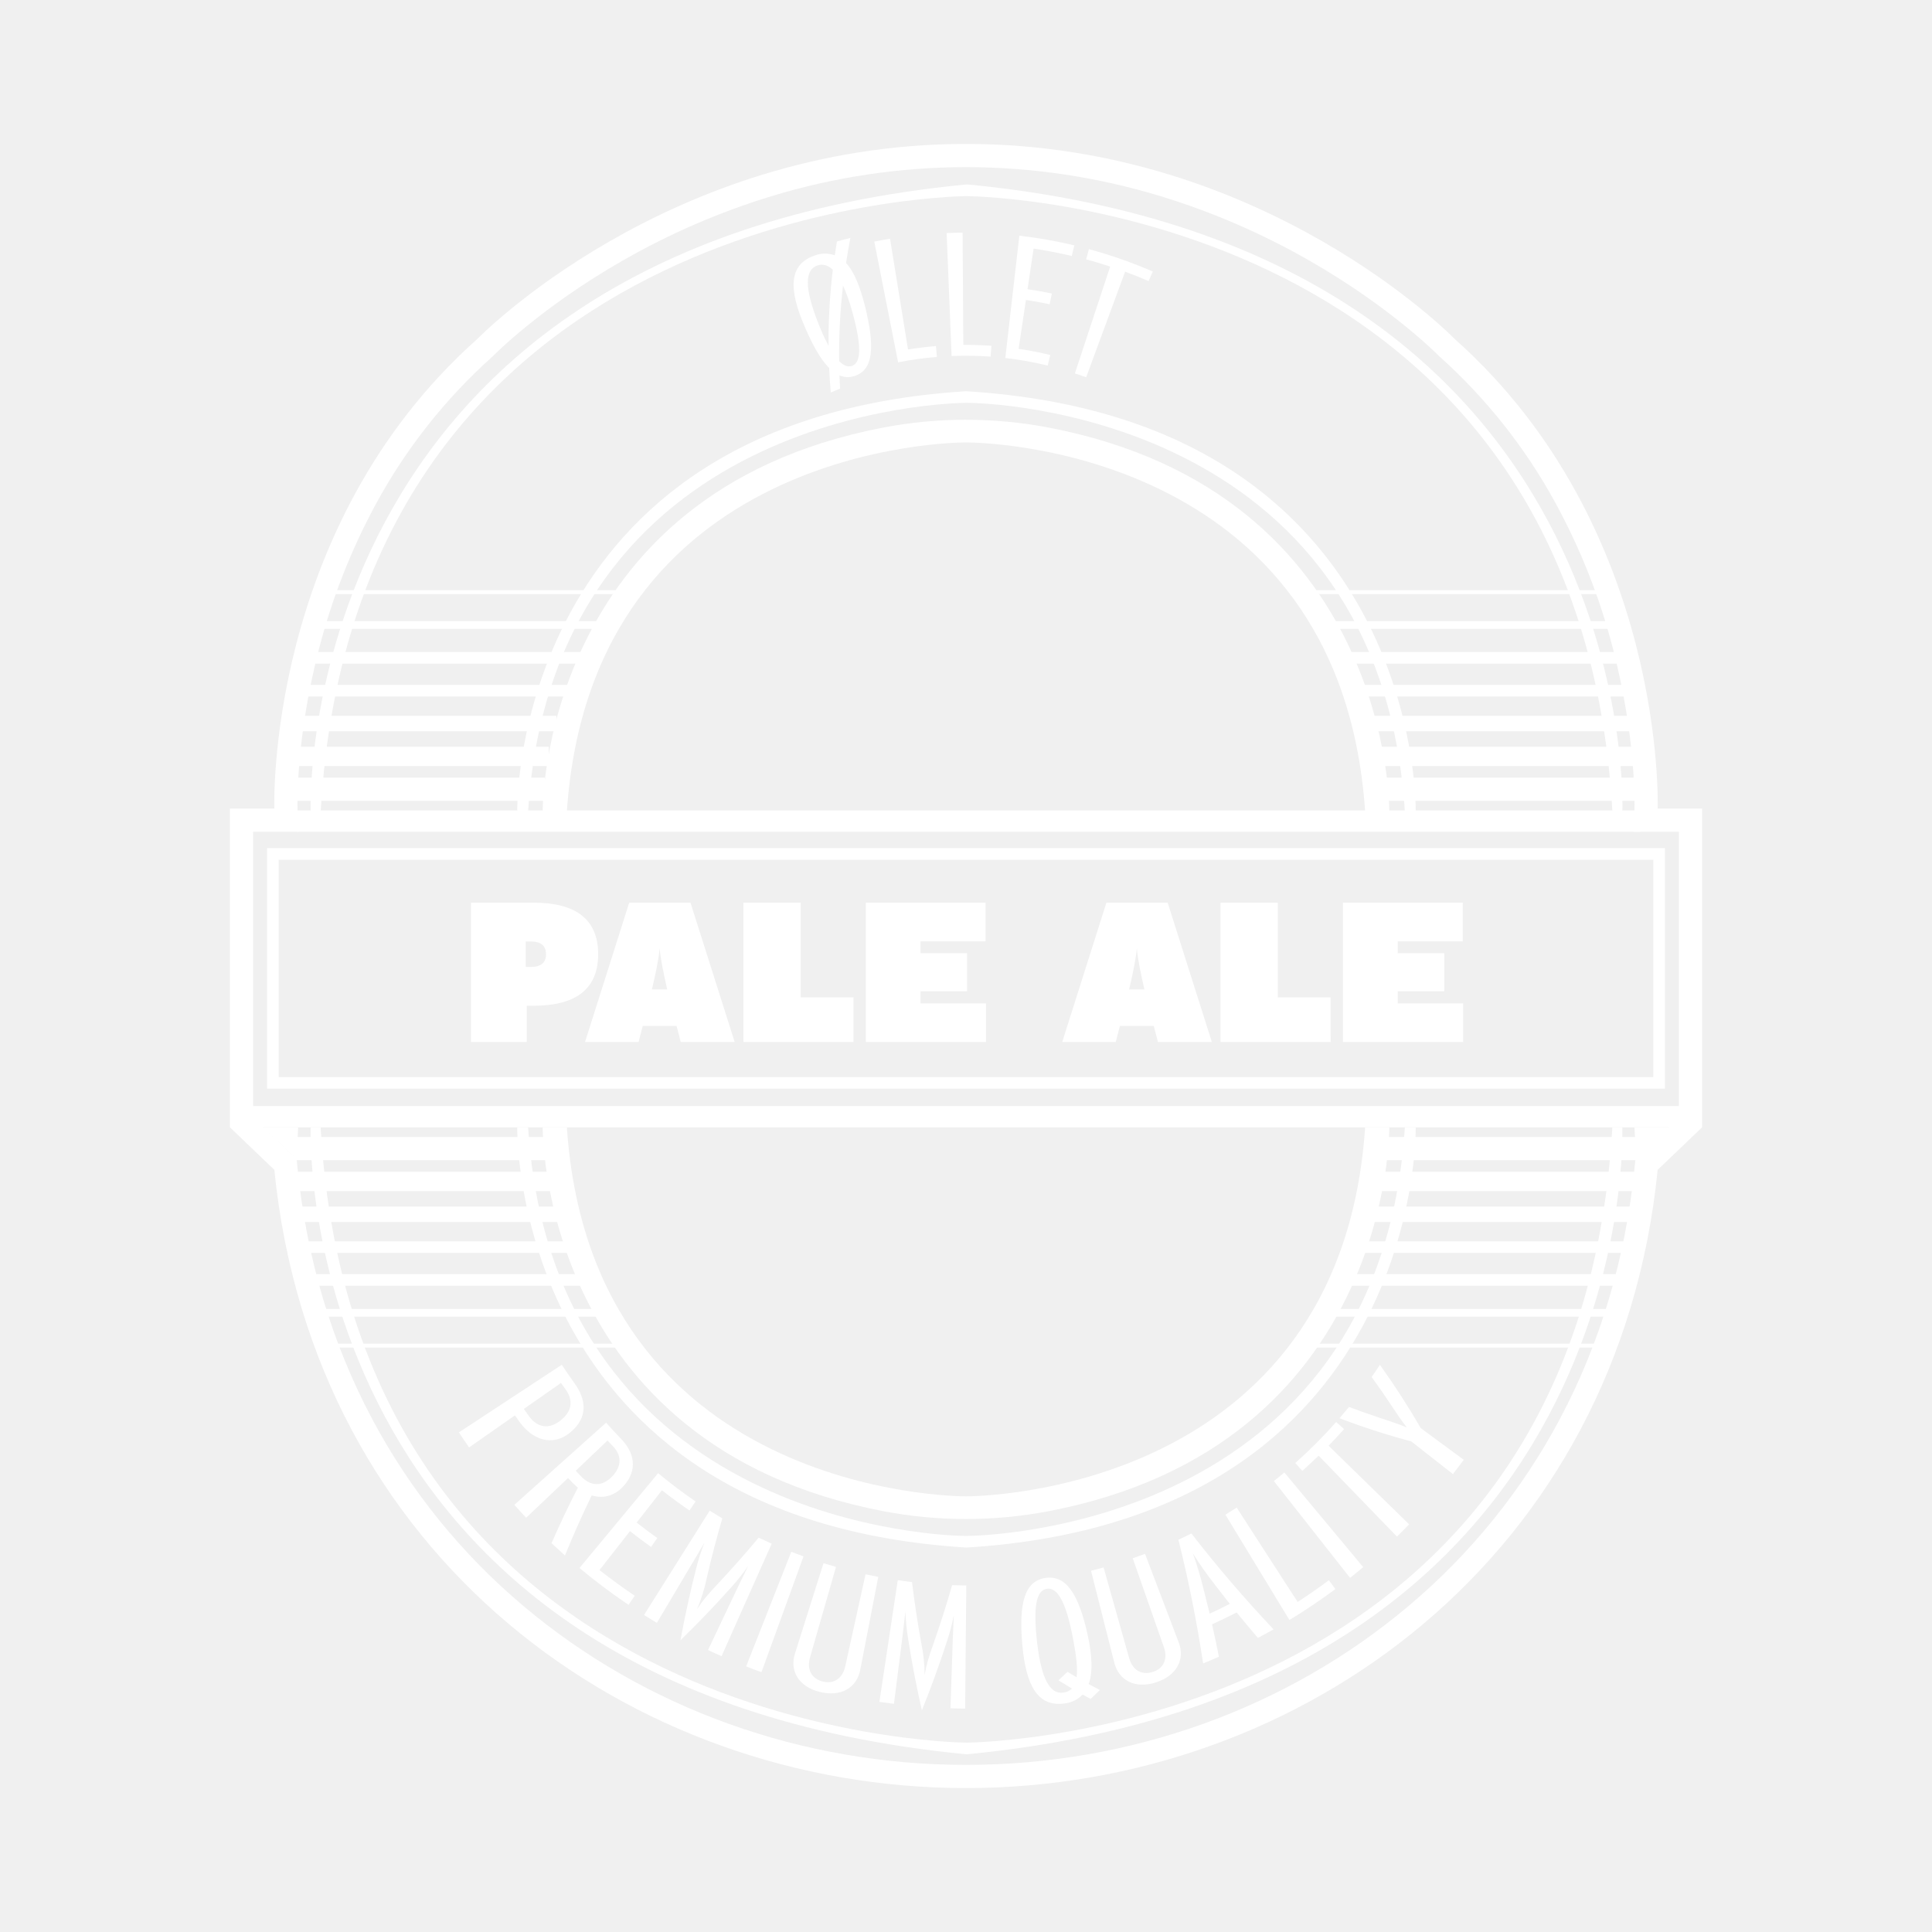
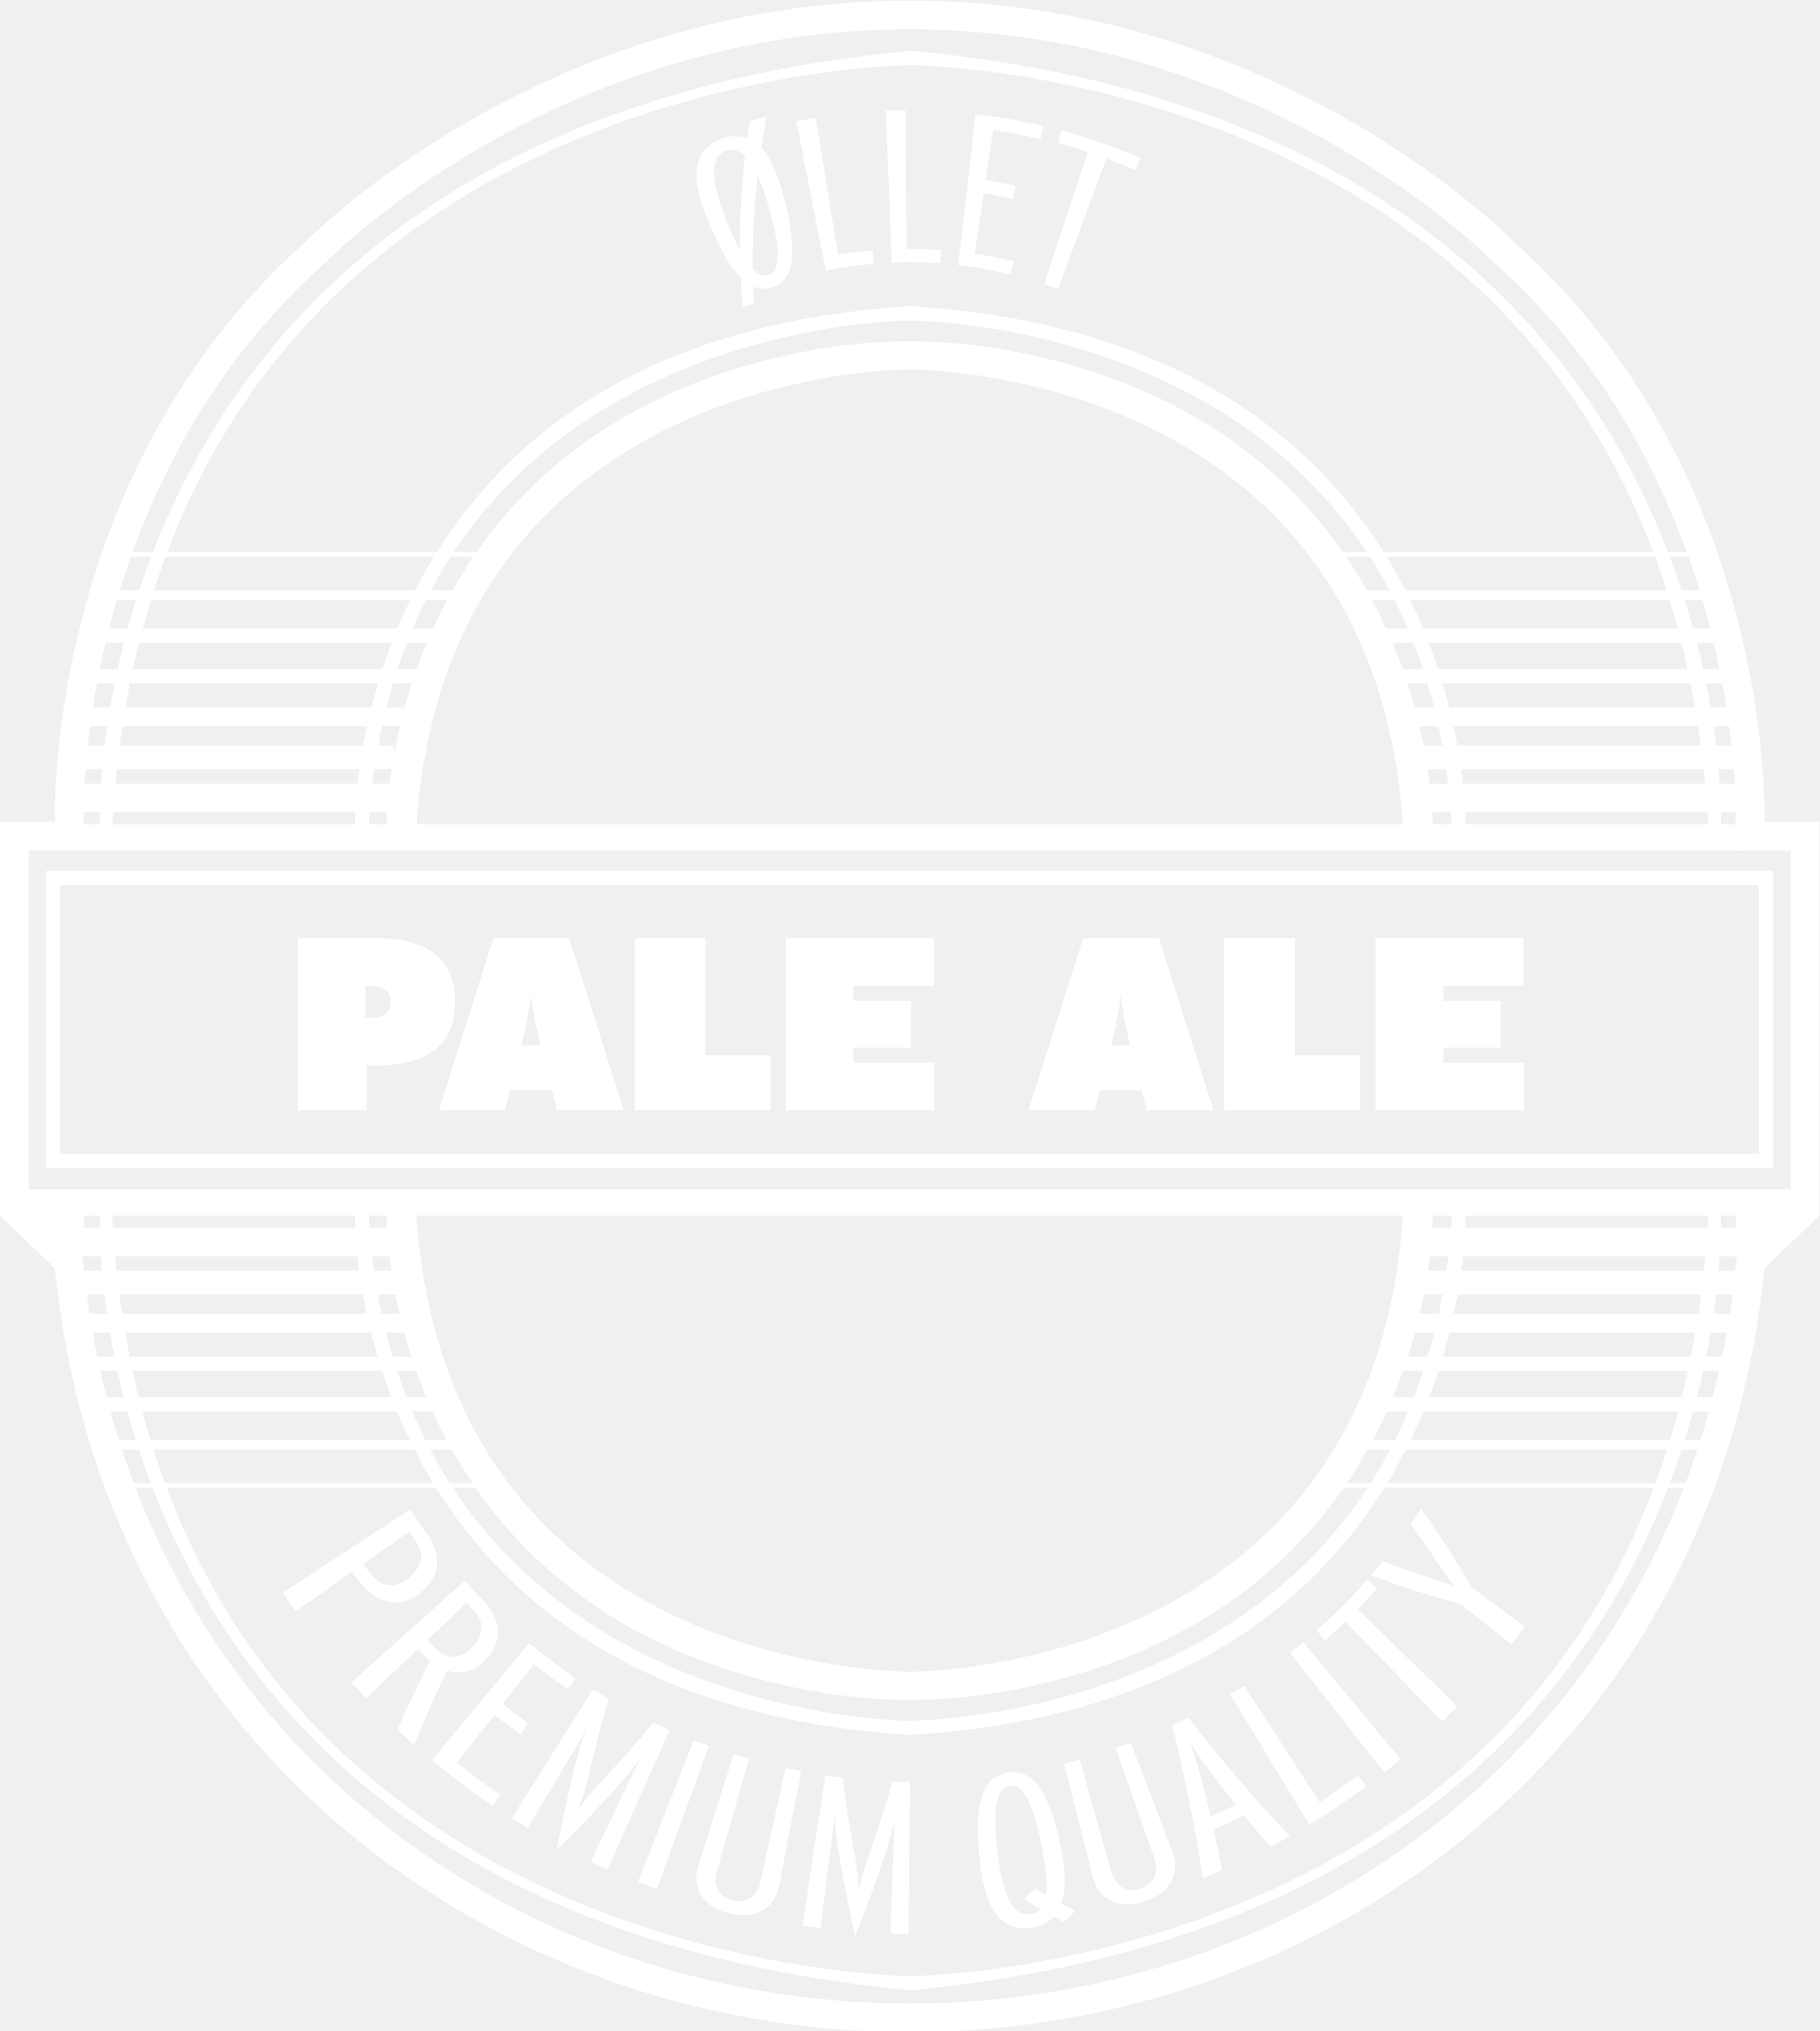
- <svg xmlns="http://www.w3.org/2000/svg" width="1000" height="1000" viewBox="0 0 1000 1000">
+ <svg xmlns="http://www.w3.org/2000/svg" width="762.04" height="850.76" viewBox="0 0 762.04 850.76">
  <defs>
    <style>.cls-1{fill:#fff;}</style>
  </defs>
  <g id="Layer_2" data-name="Layer 2">
-     <path class="cls-1" d="M500,86.5a346.7,346.7,0,0,1,100.9,15.1,374.93,374.93,0,0,1,77,33.38c42.15,24.14,66.25,48.64,66.48,48.88l.3.31.33.29a284.73,284.73,0,0,1,60,75.69A328.9,328.9,0,0,1,834.93,336C847,382.39,846,417.75,846,418.09l-.43,12.41H869V578.37l-19.29,18.46-3.21,3.06-.44,4.42c-4.69,46.85-17.66,90.57-38.56,129.94A327.23,327.23,0,0,1,729,831.32c-62.87,53-144.2,82.18-229,82.18s-166.15-29.18-229-82.18a327.23,327.23,0,0,1-78.48-97.07c-20.9-39.37-33.87-83.09-38.56-129.94l-.44-4.42-3.21-3.06L131,578.37V430.5h23.42L154,418.09c0-.35-1.05-35.06,10.88-81.35a329.86,329.86,0,0,1,29.84-76.16A284.89,284.89,0,0,1,255,184.46l.33-.29.29-.3c.24-.25,24.34-24.75,66.49-48.89a374.93,374.93,0,0,1,77-33.38A346.7,346.7,0,0,1,500,86.5m0-12c-155,0-253,101-253,101-110,98-105,243-105,243H119v165l23,22c20,200,184,320,358,320s338-120,358-320l23-22v-165H858s5-145-105-243c0,0-98-101-253-101Z" />
-     <path class="cls-1" d="M855.75,445V557.5H144.25V445h711.5m6-6H138.25V563.5h723.5V439Z" />
-     <polygon class="cls-1" points="849 419.5 154 419.5 154 430.5 849 430.5 849 419.5 849 419.5" />
-     <polygon class="cls-1" points="871 572.5 129 572.5 129 583.5 871 583.5 871 572.5 871 572.5" />
-     <path class="cls-1" d="M719.1,583.5H706.59C693.7,773,505.91,774.5,500.14,774.5h-.28c-5.75,0-193.56-1.45-206.45-191H280.9s-1.65,164.73,176.53,198.72a227.41,227.41,0,0,0,85.14,0C720.75,748.23,719.1,583.5,719.1,583.5Z" />
-     <path class="cls-1" d="M732.77,583.5h-5.62C713.77,791.36,508.26,794.94,500.25,795s-213.52-3.64-226.9-211.5h-5.62S264,786.21,500,801v0l.25,0,.25,0v0c236-14.76,232.27-217.47,232.27-217.47Z" />
-     <path class="cls-1" d="M500,217.26a227.33,227.33,0,0,0-42.57,4C279.25,255.27,280.9,420,280.9,420h12.51c12.89-189.55,200.7-191,206.45-191h.28c5.77,0,193.56,1.46,206.45,191H719.1s1.65-164.73-176.53-198.72a227.33,227.33,0,0,0-42.57-4Z" />
-     <path class="cls-1" d="M500.5,202.5l-.25,0-.25,0v0C264,217.29,267.73,420,267.73,420h5.62c13.38-207.86,218.89-211.44,226.9-211.5s213.52,3.64,226.9,211.5h5.62s3.72-202.71-232.27-217.47v0Z" />
-     <path class="cls-1" d="M839.71,583.5h-5.17C816.79,895.37,510.17,901.87,500.25,902c-9.92-.13-316.54-6.63-334.29-318.5h-5.17S150,874.22,500,908v0l.25,0,.25,0v0c350-33.73,339.21-324.45,339.21-324.45Z" />
-     <path class="cls-1" d="M500,95.5h0Zm0,0Zm0,0h0Zm.11,0H500C150,129.23,160.79,420,160.79,420H166c17.75-311.87,324.37-318.37,334.29-318.5,9.92.13,316.54,6.63,334.29,318.5h5.17S851,129.23,501,95.5h-.92Zm-.09,0Zm0,0Zm0,0Zm0,0Zm0,0Zm0,0h0Zm0,0Zm0,0Zm0,0Zm0,0Zm0,0Zm0,0Z" />
-     <polygon class="cls-1" points="154.32 583.5 136 583.5 153.5 600 154.32 583.5 154.32 583.5" />
-     <polygon class="cls-1" points="864.32 583.5 846 583.5 846.82 600 864.32 583.5 864.32 583.5" />
-     <polygon class="cls-1" points="284 588.5 152 588.5 152 600.5 284 600.5 284 588.5 284 588.5" />
-     <polygon class="cls-1" points="286 606.5 153 606.5 153 616.5 286 616.5 286 606.5 286 606.5" />
-     <polygon class="cls-1" points="290 624.5 156 624.5 156 632.5 290 632.5 290 624.5 290 624.5" />
-     <polygon class="cls-1" points="296 642.5 159 642.5 159 648.5 296 648.5 296 642.5 296 642.5" />
-     <polygon class="cls-1" points="303 659.5 163 659.5 163 665.5 303 665.5 303 659.5 303 659.5" />
-     <polygon class="cls-1" points="311 677.5 168 677.5 168 681.5 311 681.5 311 677.5 311 677.5" />
-     <polygon class="cls-1" points="322 695.5 174 695.5 174 697.5 322 697.5 322 695.5 322 695.5" />
-     <polygon class="cls-1" points="849 588.5 717 588.5 717 600.5 849 600.5 849 588.5 849 588.5" />
-     <polygon class="cls-1" points="848 606.5 715 606.5 715 616.5 848 616.5 848 606.5 848 606.5" />
-     <polygon class="cls-1" points="845 624.5 711 624.5 711 632.5 845 632.5 845 624.5 845 624.5" />
-     <polygon class="cls-1" points="842 642.5 705 642.5 705 648.5 842 648.5 842 642.5 842 642.5" />
-     <polygon class="cls-1" points="838 659.5 698 659.5 698 665.5 838 665.5 838 659.5 838 659.5" />
-     <polygon class="cls-1" points="833 677.5 690 677.5 690 681.5 833 681.5 833 677.5 833 677.5" />
-     <polygon class="cls-1" points="827 695.5 679 695.5 679 697.5 827 697.5 827 695.5 827 695.5" />
-     <polygon class="cls-1" points="849 402.5 717 402.5 717 414.5 849 414.5 849 402.5 849 402.5" />
-     <polygon class="cls-1" points="848 386.5 715 386.5 715 396.5 848 396.5 848 386.5 848 386.5" />
-     <polygon class="cls-1" points="845 370.5 711 370.5 711 378.5 845 378.5 845 370.5 845 370.5" />
-     <polygon class="cls-1" points="842 354.5 705 354.5 705 360.5 842 360.5 842 354.5 842 354.5" />
-     <polygon class="cls-1" points="838 337.5 698 337.5 698 343.5 838 343.5 838 337.5 838 337.5" />
-     <polygon class="cls-1" points="833 321.5 690 321.5 690 325.5 833 325.5 833 321.5 833 321.5" />
-     <polygon class="cls-1" points="827 305.5 679 305.5 679 307.5 827 307.5 827 305.5 827 305.5" />
-     <polygon class="cls-1" points="282 402.5 150 402.5 150 414.5 282 414.5 282 402.5 282 402.5" />
-     <polygon class="cls-1" points="284 386.5 151 386.5 151 396.5 284 396.5 284 386.5 284 386.5" />
-     <polygon class="cls-1" points="288 370.5 154 370.5 154 378.5 288 378.5 288 370.5 288 370.5" />
-     <polygon class="cls-1" points="294 354.5 157 354.5 157 360.5 294 360.5 294 354.5 294 354.5" />
-     <polygon class="cls-1" points="301 337.5 161 337.5 161 343.5 301 343.5 301 337.5 301 337.5" />
-     <polygon class="cls-1" points="309 321.5 166 321.5 166 325.5 309 325.5 309 321.5 309 321.5" />
-     <polygon class="cls-1" points="320 305.5 172 305.5 172 307.5 320 307.5 320 305.5 320 305.5" />
+     <path class="cls-1" d="M381,12.26a346.7,346.7,0,0,1,100.9,15.1,374.93,374.93,0,0,1,77,33.38c42.15,24.14,66.25,48.64,66.48,48.88l.3.31.33.29a284.73,284.73,0,0,1,60,75.69,328.9,328.9,0,0,1,29.88,75.83C728,308.15,727,343.51,727,343.85l-.43,12.41H750V504.13l-19.29,18.46-3.21,3.06-.44,4.42C722.37,576.92,709.4,620.64,688.5,660A327.27,327.27,0,0,1,610,757.09c-62.87,53-144.2,82.17-229,82.17s-166.15-29.18-229-82.17A327.27,327.27,0,0,1,73.5,660c-20.9-39.37-33.87-83.09-38.56-129.94l-.44-4.42-3.21-3.06L12,504.13V356.26H35.42L35,343.85c0-.35-1.05-35.06,10.88-81.34a329.94,329.94,0,0,1,29.84-76.17A284.89,284.89,0,0,1,136,110.22l.33-.29.29-.3c.24-.25,24.34-24.75,66.49-48.89a374.93,374.93,0,0,1,77-33.38A346.7,346.7,0,0,1,381,12.26m0-12c-155,0-253,101-253,101-110,98-105,243-105,243H0v165l23,22c20,200,184,320,358,320s338-120,358-320l23-22v-165H739s5-145-105-243c0,0-98-101-253-101Z" />
+     <path class="cls-1" d="M736.75,370.76v112.5H25.25V370.76h711.5m6-6H19.25v124.5h723.5V364.76Z" />
+     <polygon class="cls-1" points="730 345.26 35 345.26 35 356.26 730 356.26 730 345.26 730 345.26" />
+     <polygon class="cls-1" points="752 498.26 10 498.26 10 509.26 752 509.26 752 498.26 752 498.26" />
+     <path class="cls-1" d="M600.1,509.26H587.59c-12.89,189.54-200.68,191-206.45,191h-.28c-5.75,0-193.56-1.45-206.45-191H161.9S160.25,674,338.43,708a227.41,227.41,0,0,0,85.14,0C601.75,674,600.1,509.26,600.1,509.26Z" />
+     <path class="cls-1" d="M613.77,509.26h-5.62c-13.38,207.87-218.89,211.44-226.9,211.5s-213.52-3.63-226.9-211.5h-5.62S145,712,381,726.73v0l.25,0,.25,0v0c236-14.76,232.27-217.47,232.27-217.47Z" />
+     <path class="cls-1" d="M381,143a227.33,227.33,0,0,0-42.57,4C160.25,181,161.9,345.76,161.9,345.76h12.51c12.89-189.55,200.7-191,206.45-191h.28c5.77,0,193.56,1.46,206.45,191H600.1S601.75,181,423.57,147A227.33,227.33,0,0,0,381,143Z" />
+     <path class="cls-1" d="M381.5,128.26l-.25,0-.25,0v0C145,143.05,148.73,345.76,148.73,345.76h5.62c13.38-207.86,218.89-211.44,226.9-211.5s213.52,3.64,226.9,211.5h5.62s3.72-202.71-232.27-217.47v0Z" />
+     <path class="cls-1" d="M720.71,509.26h-5.17c-17.75,311.87-324.37,318.37-334.29,318.5-9.92-.13-316.54-6.63-334.29-318.5H41.79S31,800,381,833.71v0l.25,0,.25,0v0c350-33.73,339.21-324.45,339.21-324.45Z" />
+     <path class="cls-1" d="M381,21.26h0Zm0,0Zm0,0h0Zm.11,0H381C31,55,41.79,345.76,41.79,345.76H47C64.71,33.89,371.33,27.39,381.25,27.26c9.92.13,316.54,6.63,334.29,318.5h5.17S732,55,382,21.26h-.92Zm-.09,0Zm0,0Zm0,0Zm0,0Zm0,0Zm0,0h0Zm0,0Zm0,0Zm0,0Zm0,0Zm0,0Zm0,0Z" />
+     <polygon class="cls-1" points="35.32 509.26 17 509.26 34.5 525.76 35.32 509.26 35.32 509.26" />
+     <polygon class="cls-1" points="745.32 509.26 727 509.26 727.82 525.76 745.32 509.26 745.32 509.26" />
+     <polygon class="cls-1" points="165 514.26 33 514.26 33 526.26 165 526.26 165 514.26 165 514.26" />
+     <polygon class="cls-1" points="167 532.26 34 532.26 34 542.26 167 542.26 167 532.26 167 532.26" />
+     <polygon class="cls-1" points="171 550.26 37 550.26 37 558.26 171 558.26 171 550.26 171 550.26" />
+     <polygon class="cls-1" points="177 568.26 40 568.26 40 574.26 177 574.26 177 568.26 177 568.26" />
+     <polygon class="cls-1" points="184 585.26 44 585.26 44 591.26 184 591.26 184 585.26 184 585.26" />
+     <polygon class="cls-1" points="192 603.26 49 603.26 49 607.26 192 607.26 192 603.26 192 603.26" />
+     <polygon class="cls-1" points="203 621.26 55 621.26 55 623.26 203 623.26 203 621.26 203 621.26" />
+     <polygon class="cls-1" points="730 514.26 598 514.26 598 526.26 730 526.26 730 514.26 730 514.26" />
+     <polygon class="cls-1" points="729 532.26 596 532.26 596 542.26 729 542.26 729 532.26 729 532.26" />
+     <polygon class="cls-1" points="726 550.26 592 550.26 592 558.26 726 558.26 726 550.26 726 550.26" />
+     <polygon class="cls-1" points="723 568.26 586 568.26 586 574.26 723 574.26 723 568.26 723 568.26" />
+     <polygon class="cls-1" points="719 585.26 579 585.26 579 591.26 719 591.26 719 585.26 719 585.26" />
+     <polygon class="cls-1" points="714 603.26 571 603.26 571 607.26 714 607.26 714 603.26 714 603.26" />
+     <polygon class="cls-1" points="708 621.26 560 621.26 560 623.26 708 623.26 708 621.26 708 621.26" />
+     <polygon class="cls-1" points="730 328.26 598 328.26 598 340.26 730 340.26 730 328.26 730 328.26" />
+     <polygon class="cls-1" points="729 312.26 596 312.26 596 322.26 729 322.26 729 312.26 729 312.26" />
+     <polygon class="cls-1" points="726 296.26 592 296.26 592 304.26 726 304.26 726 296.26 726 296.26" />
+     <polygon class="cls-1" points="723 280.26 586 280.26 586 286.26 723 286.26 723 280.26 723 280.26" />
+     <polygon class="cls-1" points="719 263.26 579 263.26 579 269.26 719 269.26 719 263.26 719 263.26" />
+     <polygon class="cls-1" points="714 247.26 571 247.26 571 251.26 714 251.26 714 247.26 714 247.26" />
+     <polygon class="cls-1" points="708 231.26 560 231.26 560 233.26 708 233.26 708 231.26 708 231.26" />
+     <polygon class="cls-1" points="163 328.26 31 328.26 31 340.26 163 340.26 163 328.26 163 328.26" />
+     <polygon class="cls-1" points="165 312.26 32 312.26 32 322.26 165 322.26 165 312.26 165 312.26" />
+     <polygon class="cls-1" points="169 296.26 35 296.26 35 304.26 169 304.26 169 296.26 169 296.26" />
+     <polygon class="cls-1" points="175 280.26 38 280.26 38 286.26 175 286.26 175 280.26 175 280.26" />
+     <polygon class="cls-1" points="182 263.26 42 263.26 42 269.26 182 269.26 182 263.26 182 263.26" />
+     <polygon class="cls-1" points="190 247.26 47 247.26 47 251.26 190 251.26 190 247.26 190 247.26" />
+     <polygon class="cls-1" points="201 231.26 53 231.26 53 233.26 201 233.26 201 231.26 201 231.26" />
  </g>
  <g id="Layer_3" data-name="Layer 3">
-     <path class="cls-1" d="M309.61,493.9c0,18.74-12.47,26.67-33.48,26.67h-3.5v18.75H243.79v-72.1h32.34C297.14,467.22,309.61,475.15,309.61,493.9Zm-27,0c0-4.43-2.68-6.59-7.83-6.59h-2.67v13.18h2.67C279.94,500.49,282.62,498.33,282.62,493.9Z" />
-     <path class="cls-1" d="M380.26,539.32H352.35L350.19,531H332.68l-2.16,8.34H302.81l22.86-72.1H357.4Zm-34.91-27.19c-1.86-8-3.5-16.17-3.92-21.32-.41,5.15-2.06,13.28-4,21.32Z" />
-     <path class="cls-1" d="M441.75,539.32H384.8v-72.1h29.66v49h27.29Z" />
-     <path class="cls-1" d="M510.35,539.32H448.14v-72.1h62v20H476.46v6.18h24.11v19.68H476.46v6.28h33.89Z" />
-     <path class="cls-1" d="M627.25,539.32H599.34L597.18,531H579.67l-2.16,8.34H549.8l22.87-72.1h31.72Zm-34.91-27.19c-1.86-8-3.51-16.17-3.92-21.32-.41,5.15-2.06,13.28-4,21.32Z" />
-     <path class="cls-1" d="M688.74,539.32h-57v-72.1h29.66v49h27.29Z" />
-     <path class="cls-1" d="M757.34,539.32H695.13v-72.1h62v20H723.46v6.18h24.1v19.68h-24.1v6.28h33.88Z" />
+     <path class="cls-1" d="M190.61,419.66c0,18.74-12.47,26.67-33.48,26.67h-3.5v18.75H124.79V393h32.34C178.14,393,190.61,400.91,190.61,419.66Zm-27,0c0-4.43-2.68-6.59-7.83-6.59h-2.67v13.18h2.67C160.94,426.25,163.62,424.09,163.62,419.66Z" />
+     <path class="cls-1" d="M261.26,465.08H233.35l-2.16-8.34H213.68l-2.16,8.34H183.81L206.67,393H238.4Zm-34.91-27.19c-1.86-8-3.5-16.17-3.92-21.32-.41,5.15-2.06,13.29-4,21.32Z" />
+     <path class="cls-1" d="M322.75,465.08H265.8V393h29.66v49h27.29Z" />
+     <path class="cls-1" d="M391.35,465.08H329.14V393h62v20H357.46v6.18h24.11v19.68H357.46v6.28h33.89Z" />
+     <path class="cls-1" d="M508.25,465.08H480.34l-2.16-8.34H460.67l-2.16,8.34H430.8L453.67,393h31.72Zm-34.91-27.19c-1.86-8-3.51-16.17-3.92-21.32-.41,5.15-2.06,13.29-4,21.32Z" />
+     <path class="cls-1" d="M569.74,465.08h-57V393h29.66v49h27.29Z" />
+     <path class="cls-1" d="M638.34,465.08H576.13V393h62v20H604.46v6.18h24.1v19.68h-24.1v6.28h33.88Z" />
  </g>
  <g id="Layer_6" data-name="Layer 6">
-     <path class="cls-1" d="M440.16,123.13q-1.26,6.5-2.24,13c4.26,4.6,7.27,12.3,9.88,22.63,5.12,20.91,4.21,32.64-5.27,35.77a10.91,10.91,0,0,1-8-.21c-.05-.08.27,6.83.29,6.82-1.61.65-3.21,1.31-4.81,2q-.56-6.3-.85-12.67c-4.24-4.26-8.37-11.39-12.55-21.19-8.56-19.61-8.39-32.4,5-37a15.1,15.1,0,0,1,10.47-.14q.51-3.56,1.1-7.13C435.45,124.33,437.8,123.72,440.16,123.13Zm-9.1,16.48c-2.59-2.44-5.24-3.13-7.92-2.23-6.53,2.22-6.86,11.41.12,29.18a99.18,99.18,0,0,0,5.58,12.38A314.64,314.64,0,0,1,431.06,139.61Zm9.86,21a84.71,84.71,0,0,0-4.58-12.79,308.49,308.49,0,0,0-2,39.09c2.4,2.41,4.56,3.18,6.62,2.49C445.8,187.76,446.13,179,440.92,160.61Z" />
-     <path class="cls-1" d="M484.92,184.74a181.54,181.54,0,0,0-20.06,2.8q-6.17-31.24-12.34-62.49,4.08-.81,8.16-1.47,4.67,28.65,9.31,57.31,7.2-1.17,14.47-1.77C484.61,181,484.77,182.87,484.92,184.74Z" />
-     <path class="cls-1" d="M512.75,184.59a181.74,181.74,0,0,0-20.21-.32q-1.28-31.82-2.56-63.65,4.13-.16,8.26-.19.18,29,.37,58.06,7.27,0,14.54.48C513,180.84,512.88,182.72,512.75,184.59Z" />
-     <path class="cls-1" d="M542.29,189.21a180.37,180.37,0,0,0-21.94-3.91L527.61,122a241.74,241.74,0,0,1,28.44,5c-.43,1.83-.87,3.66-1.3,5.49-6.54-1.55-13.14-2.82-19.76-3.81q-1.57,10.48-3.14,21,6.33.94,12.6,2.26-.59,2.76-1.16,5.52-6.1-1.27-12.27-2.2l-3.78,25.29q8.25,1.23,16.38,3.21Q543,186.46,542.29,189.21Z" />
-     <path class="cls-1" d="M594.52,145.5q-6-2.61-12.16-4.87L562.2,195.27q-2.91-1.07-5.84-2l18.27-55.3c-4.12-1.36-8.28-2.61-12.45-3.74.47-1.76,1-3.51,1.43-5.27a244.87,244.87,0,0,1,33.08,11.57Q595.6,143,594.52,145.5Z" />
-     <path class="cls-1" d="M295.55,741.1c-9.61,8.24-20.2,3.87-26.66-5.15q-1.2-1.66-2.37-3.36l-23.71,16.6q-2.69-3.84-5.28-7.79l53.25-35q3.24,4.92,6.64,9.65C303.37,724.31,304.48,733.45,295.55,741.1Zm-5.29-6c6-4.78,6.48-10.39,2.46-16-.79-1.09-1.57-2.19-2.35-3.3l-19.23,13.46c.84,1.22,1.7,2.42,2.56,3.61C278.13,739.09,284.23,740,290.26,735.15Z" />
-     <path class="cls-1" d="M292.42,805.12q-3.51-3.14-6.95-6.37,6.39-14.64,13.61-28.72a66,66,0,0,1-5.08-5l-21.67,20.55q-3.09-3.29-6.1-6.68l47.48-42.51q3.77,4.25,7.67,8.26c6.81,7,8.93,15.89,1.61,24.27-4.94,5.59-10.95,6.85-16.73,5.11Q298.87,789.25,292.42,805.12ZM317,764.05c5-5.34,4.75-10.88.14-15.62-.9-.93-1.8-1.87-2.69-2.82L298,761.27c1,1,1.95,2.06,2.93,3.07C306,769.56,312,769.43,317,764.05Z" />
-     <path class="cls-1" d="M325.33,830.66a313.18,313.18,0,0,1-25.39-19.07l40.7-49.08q9.41,7.85,19.4,14.63l-3.17,4.68q-7.28-5-14.26-10.45l-13.09,16.71q5.26,4.15,10.7,8L337,800.7q-5.54-3.94-10.92-8.18-7.89,10.08-15.79,20.15,8.92,7,18.25,13.3C327.43,827.53,326.38,829.1,325.33,830.66Z" />
-     <path class="cls-1" d="M373.47,857.24c-2.35-1-4.69-2.1-7-3.2l14.76-31.11c2.22-4.69,4.12-8.43,6-12.38a106.09,106.09,0,0,1-8.83,11.13Q365.85,835.73,352.2,849q3.44-18.72,8.09-37a117.19,117.19,0,0,1,4.31-13.54c-2.25,3.76-4,7-7,11.88Q348.85,825.18,340,840q-3.34-2-6.66-4.08l34-54q3.24,2,6.52,4-4.42,15.15-8,30.65a86,86,0,0,1-5.09,16.4c2.82-4.48,6.09-8.21,10.9-13.31q10.88-11.61,21-23.76,3.36,1.61,6.76,3.11Q386.44,828.12,373.47,857.24Z" />
-     <path class="cls-1" d="M394.13,865.52c-2.65-.95-5.29-1.95-7.93-3l23.37-59.31q3.17,1.23,6.34,2.38Z" />
-     <path class="cls-1" d="M445.3,864.16c-1.76,9.56-10.19,14.28-21,11.58s-15.78-10.8-12.78-20q7.36-23.31,14.72-46.63,3.23,1,6.46,1.92-6.71,23.41-13.42,46.83c-1.81,6.2.73,11,6.54,12.48s10.33-1.61,11.7-7.92q5.24-23.77,10.48-47.56,3.28.7,6.58,1.34Q449.93,840.16,445.3,864.16Z" />
-     <path class="cls-1" d="M499.56,884.36q-3.81,0-7.6-.16.57-17.19,1.15-34.38c.17-5.19.42-9.36.56-13.73a105.48,105.48,0,0,1-3.6,13.7q-5.82,17.88-12.91,35.5-4.21-18.49-7.13-37.07a120.93,120.93,0,0,1-1.39-14.1c-.55,4.34-.9,8-1.61,13.65l-4.32,34.13q-3.78-.46-7.54-1l9.51-63c2.46.37,4.91.7,7.38,1q1.9,15.63,4.73,31.24a86.76,86.76,0,0,1,1.82,17c.78-5.24,2.28-10,4.61-16.55q5.25-15,9.6-30.11c2.44.09,4.89.15,7.33.17Q499.85,852.51,499.56,884.36Z" />
-     <path class="cls-1" d="M569.31,874.75q-2.35,2.32-4.79,4.61c-1.41-.74-2.8-1.5-4.18-2.26a15,15,0,0,1-9.19,4.59c-13.95,2-20.12-9.06-22-30.4s1.14-32.95,11.94-34.55,17.19,8.38,21.87,29.39c2.36,10.85,2.74,19.44.54,25.54C565.43,872.72,567.36,873.74,569.31,874.75Zm-14-27.09c-3.58-18.6-8-26.15-13.47-25.32s-7.19,9.32-5,28.13,6.82,26.64,13.53,25.62a7.42,7.42,0,0,0,4.49-2.1q-3.55-2.09-7-4.24,2.36-2.19,4.65-4.41,2.33,1.41,4.7,2.79C557.89,863.85,557.16,857.41,555.33,847.66Z" />
-     <path class="cls-1" d="M610.06,850c3.54,9.06-1.22,17.5-11.9,20.85s-19.14-1-21.45-10.43l-12-47.39q3.27-.82,6.51-1.72,6.6,23.43,13.21,46.88c1.72,6.23,6.42,9,12.15,7.24s8-6.77,5.84-12.86l-16.11-46c2.13-.74,4.25-1.5,6.36-2.3Z" />
-     <path class="cls-1" d="M659.18,843.34q-4,2.28-8.1,4.44-5.58-6.54-11-13.18-6.3,3.24-12.73,6.15,1.88,8.36,3.57,16.76c-2.72,1.2-5.45,2.35-8.19,3.47q-4.89-32.43-12.78-64,3.38-1.57,6.71-3.25Q636.61,819.45,659.18,843.34Zm-22.63-13.17q-4.09-5.17-8.1-10.41a178.35,178.35,0,0,1-11-15.69,182.62,182.62,0,0,1,5.49,18.37q1.64,6.38,3.17,12.79Q631.35,832.82,636.55,830.17Z" />
-     <path class="cls-1" d="M691.2,822.5q-11.6,8.61-23.8,16L634.27,784q2.94-1.78,5.84-3.66l31.54,48.82q8.24-5.33,16.19-11.23Z" />
-     <path class="cls-1" d="M705.59,811.15q-3.37,2.82-6.81,5.54l-39.44-50.1c1.83-1.45,3.65-2.92,5.44-4.43Z" />
-     <path class="cls-1" d="M695.67,739.69c-2.6,2.95-5.27,5.82-8,8.62L729.37,789q-3.12,3.22-6.32,6.34l-40.52-41.89q-4.15,4-8.46,7.88l-3.62-4.09a253.68,253.68,0,0,0,21.15-21.22Z" />
-     <path class="cls-1" d="M714.23,706.43q11.28,15.74,21.19,32.79l22.19,16.37q-2.75,3.75-5.58,7.39l-21.56-16.91a374.45,374.45,0,0,1-37.15-12q2.49-2.87,4.92-5.84,7.85,3,15.88,5.63c5.5,1.84,10.55,3.46,14.07,5-2.42-3-5.49-7.54-8.59-12.25s-6.35-9.33-9.65-13.88Q712.13,709.63,714.23,706.43Z" />
+     <path class="cls-1" d="M321.16,48.89c-.84,4.33-1.59,8.67-2.24,13,4.26,4.6,7.27,12.3,9.88,22.63,5.12,20.91,4.21,32.64-5.27,35.77a10.91,10.91,0,0,1-8-.21c-.05-.08.27,6.83.29,6.82-1.61.65-3.21,1.31-4.81,2q-.56-6.3-.85-12.67C305.9,112,301.77,104.83,297.59,95c-8.56-19.61-8.39-32.4,5-37A15.1,15.1,0,0,1,313,57.87c.34-2.37.71-4.75,1.1-7.12C316.45,50.09,318.8,49.48,321.16,48.89Zm-9.1,16.48c-2.59-2.44-5.24-3.13-7.92-2.23-6.53,2.22-6.86,11.41.12,29.18a99.18,99.18,0,0,0,5.58,12.38A314.75,314.75,0,0,1,312.06,65.37Zm9.86,21a84.71,84.71,0,0,0-4.58-12.79,308.59,308.59,0,0,0-2,39.09c2.4,2.41,4.56,3.18,6.62,2.49C326.8,113.52,327.13,104.77,321.92,86.37Z" />
+     <path class="cls-1" d="M365.92,110.5a181.54,181.54,0,0,0-20.06,2.8q-6.17-31.24-12.34-62.49,4.08-.81,8.16-1.47Q346.35,78,351,106.65q7.2-1.17,14.47-1.77C365.61,106.75,365.77,108.63,365.92,110.5Z" />
+     <path class="cls-1" d="M393.75,110.35a181.74,181.74,0,0,0-20.21-.32Q372.27,78.21,371,46.38q4.13-.16,8.26-.19.18,29,.37,58.06,7.27,0,14.54.48C394,106.6,393.88,108.48,393.75,110.35Z" />
+     <path class="cls-1" d="M423.29,115a180.37,180.37,0,0,0-21.94-3.91l7.26-63.28a241.74,241.74,0,0,1,28.44,5c-.43,1.83-.87,3.66-1.3,5.49-6.54-1.55-13.14-2.82-19.76-3.81q-1.58,10.49-3.14,21,6.33.95,12.6,2.26c-.39,1.84-.78,3.69-1.16,5.53Q418.19,81.91,412,81l-3.78,25.3q8.25,1.23,16.38,3.2C424.18,111.32,423.74,113.14,423.29,115Z" />
+     <path class="cls-1" d="M475.52,71.26q-6-2.6-12.16-4.87L443.2,121q-2.91-1.08-5.84-2.05l18.27-55.3c-4.12-1.36-8.28-2.61-12.45-3.74.47-1.76.95-3.51,1.43-5.27a244.87,244.87,0,0,1,33.08,11.57Q476.6,68.76,475.52,71.26Z" />
+     <path class="cls-1" d="M176.55,666.86c-9.61,8.24-20.2,3.87-26.66-5.15q-1.2-1.66-2.37-3.36L123.81,675q-2.69-3.84-5.28-7.79l53.25-35q3.24,4.93,6.64,9.65C184.37,650.08,185.48,659.21,176.55,666.86Zm-5.29-6c6-4.78,6.48-10.39,2.46-15.95-.79-1.1-1.57-2.2-2.35-3.31l-19.23,13.47c.84,1.21,1.7,2.41,2.56,3.6C159.13,664.85,165.23,665.73,171.26,660.91Z" />
+     <path class="cls-1" d="M173.42,730.88q-3.51-3.14-6.95-6.37,6.39-14.64,13.61-28.72a66,66,0,0,1-5.08-5l-21.67,20.55q-3.09-3.29-6.1-6.68l47.48-42.51q3.76,4.25,7.67,8.26c6.81,7,8.93,15.89,1.61,24.27-4.94,5.59-11,6.86-16.73,5.11Q179.87,715,173.42,730.88ZM198,689.81c5-5.34,4.75-10.88.14-15.62-.9-.93-1.8-1.87-2.69-2.82L179,687c1,1,1.95,2.06,2.93,3.07C187,695.32,193,695.19,198,689.81Z" />
+     <path class="cls-1" d="M206.33,756.42a310.87,310.87,0,0,1-25.39-19.07l40.7-49.08Q231,696.12,241,702.9l-3.17,4.68q-7.27-5-14.26-10.44-6.56,8.34-13.09,16.7,5.26,4.15,10.7,8L218,726.46q-5.53-3.94-10.92-8.17-7.89,10.07-15.79,20.14,8.92,7,18.25,13.3C208.43,753.29,207.38,754.86,206.33,756.42Z" />
+     <path class="cls-1" d="M254.47,783q-3.53-1.54-7-3.2l14.76-31.11c2.22-4.69,4.12-8.43,6-12.38a106.09,106.09,0,0,1-8.83,11.13q-12.54,14.05-26.19,27.35,3.44-18.72,8.09-37a117.19,117.19,0,0,1,4.31-13.54c-2.25,3.76-4,7-6.95,11.88q-8.81,14.79-17.63,29.58-3.35-2-6.66-4.08l34-54q3.24,2,6.52,4-4.43,15.15-8,30.65a86,86,0,0,1-5.09,16.4c2.82-4.48,6.09-8.21,10.9-13.31q10.88-11.61,21-23.76,3.36,1.61,6.76,3.11Q267.44,753.88,254.47,783Z" />
+     <path class="cls-1" d="M275.13,791.28c-2.65-.95-5.29-1.95-7.93-3L290.57,729q3.17,1.23,6.34,2.38Z" />
+     <path class="cls-1" d="M326.3,789.92c-1.76,9.56-10.19,14.28-21,11.58s-15.78-10.8-12.78-20q7.36-23.31,14.72-46.63,3.23,1,6.46,1.92-6.71,23.41-13.42,46.83c-1.81,6.2.73,11,6.54,12.48s10.33-1.61,11.7-7.92q5.24-23.77,10.48-47.56,3.28.7,6.58,1.34Q330.93,765.92,326.3,789.92Z" />
+     <path class="cls-1" d="M380.56,810.12c-2.54,0-5.07-.08-7.6-.16q.57-17.19,1.15-34.38c.17-5.19.42-9.36.56-13.73a106,106,0,0,1-3.6,13.71q-5.82,17.87-12.91,35.49Q353.95,792.56,351,774a120.93,120.93,0,0,1-1.39-14.1c-.55,4.34-.9,8-1.61,13.65l-4.32,34.13q-3.78-.46-7.54-1l9.51-63c2.46.37,4.91.7,7.38,1q1.9,15.63,4.73,31.24a86.76,86.76,0,0,1,1.82,17c.78-5.24,2.28-9.95,4.61-16.55q5.25-15,9.6-30.11c2.44.09,4.89.15,7.33.17Q380.85,778.27,380.56,810.12Z" />
+     <path class="cls-1" d="M450.31,800.51q-2.35,2.32-4.79,4.61c-1.41-.74-2.8-1.5-4.18-2.26a15,15,0,0,1-9.19,4.59c-13.95,2-20.12-9.06-22-30.4s1.14-32.95,11.94-34.54,17.19,8.37,21.87,29.38c2.36,10.85,2.74,19.44.54,25.54C446.43,798.48,448.36,799.5,450.31,800.51Zm-14-27.09c-3.58-18.6-8-26.15-13.47-25.32s-7.19,9.32-5,28.13,6.82,26.64,13.53,25.62a7.42,7.42,0,0,0,4.49-2.1q-3.56-2.09-7-4.24,2.36-2.19,4.65-4.41,2.32,1.41,4.7,2.79C438.89,789.61,438.16,783.17,436.33,773.42Z" />
+     <path class="cls-1" d="M491.06,775.76c3.54,9.06-1.22,17.5-11.9,20.85s-19.14-1-21.45-10.43l-12-47.39q3.27-.82,6.51-1.72,6.6,23.45,13.21,46.88c1.72,6.23,6.42,9,12.15,7.24s8-6.77,5.84-12.86l-16.11-46q3.19-1.1,6.36-2.3Z" />
+     <path class="cls-1" d="M540.18,769.1q-4,2.28-8.1,4.44-5.58-6.54-11-13.18-6.3,3.24-12.73,6.15,1.88,8.36,3.57,16.76c-2.72,1.2-5.45,2.35-8.19,3.47q-4.89-32.43-12.78-64,3.38-1.57,6.71-3.25Q517.61,745.21,540.18,769.1Zm-22.63-13.17q-4.09-5.17-8.1-10.41a178.35,178.35,0,0,1-11-15.69,182.62,182.62,0,0,1,5.49,18.37q1.64,6.38,3.17,12.79Q512.35,758.58,517.55,755.93Z" />
+     <path class="cls-1" d="M572.2,748.26q-11.6,8.61-23.8,16Q531.84,737,515.27,709.79q2.94-1.78,5.84-3.66,15.76,24.4,31.54,48.82,8.24-5.33,16.19-11.23Z" />
+     <path class="cls-1" d="M586.59,736.91q-3.37,2.83-6.81,5.54l-39.44-50.1c1.83-1.45,3.65-2.92,5.44-4.43Z" />
+     <path class="cls-1" d="M576.67,665.45c-2.6,2.95-5.27,5.82-8,8.62l41.68,40.72q-3.12,3.23-6.32,6.34l-40.52-41.89q-4.15,4.05-8.46,7.88L551.45,683a252.17,252.17,0,0,0,21.15-21.22Z" />
+     <path class="cls-1" d="M595.23,632.19q11.28,15.73,21.19,32.79l22.19,16.37q-2.75,3.75-5.58,7.39l-21.56-16.9a377.13,377.13,0,0,1-37.15-12q2.49-2.86,4.92-5.84,7.85,3,15.88,5.63c5.5,1.84,10.55,3.46,14.07,5-2.42-3-5.49-7.54-8.59-12.25s-6.35-9.33-9.65-13.88C592.4,636.43,593.83,634.33,595.23,632.19Z" />
  </g>
</svg>
